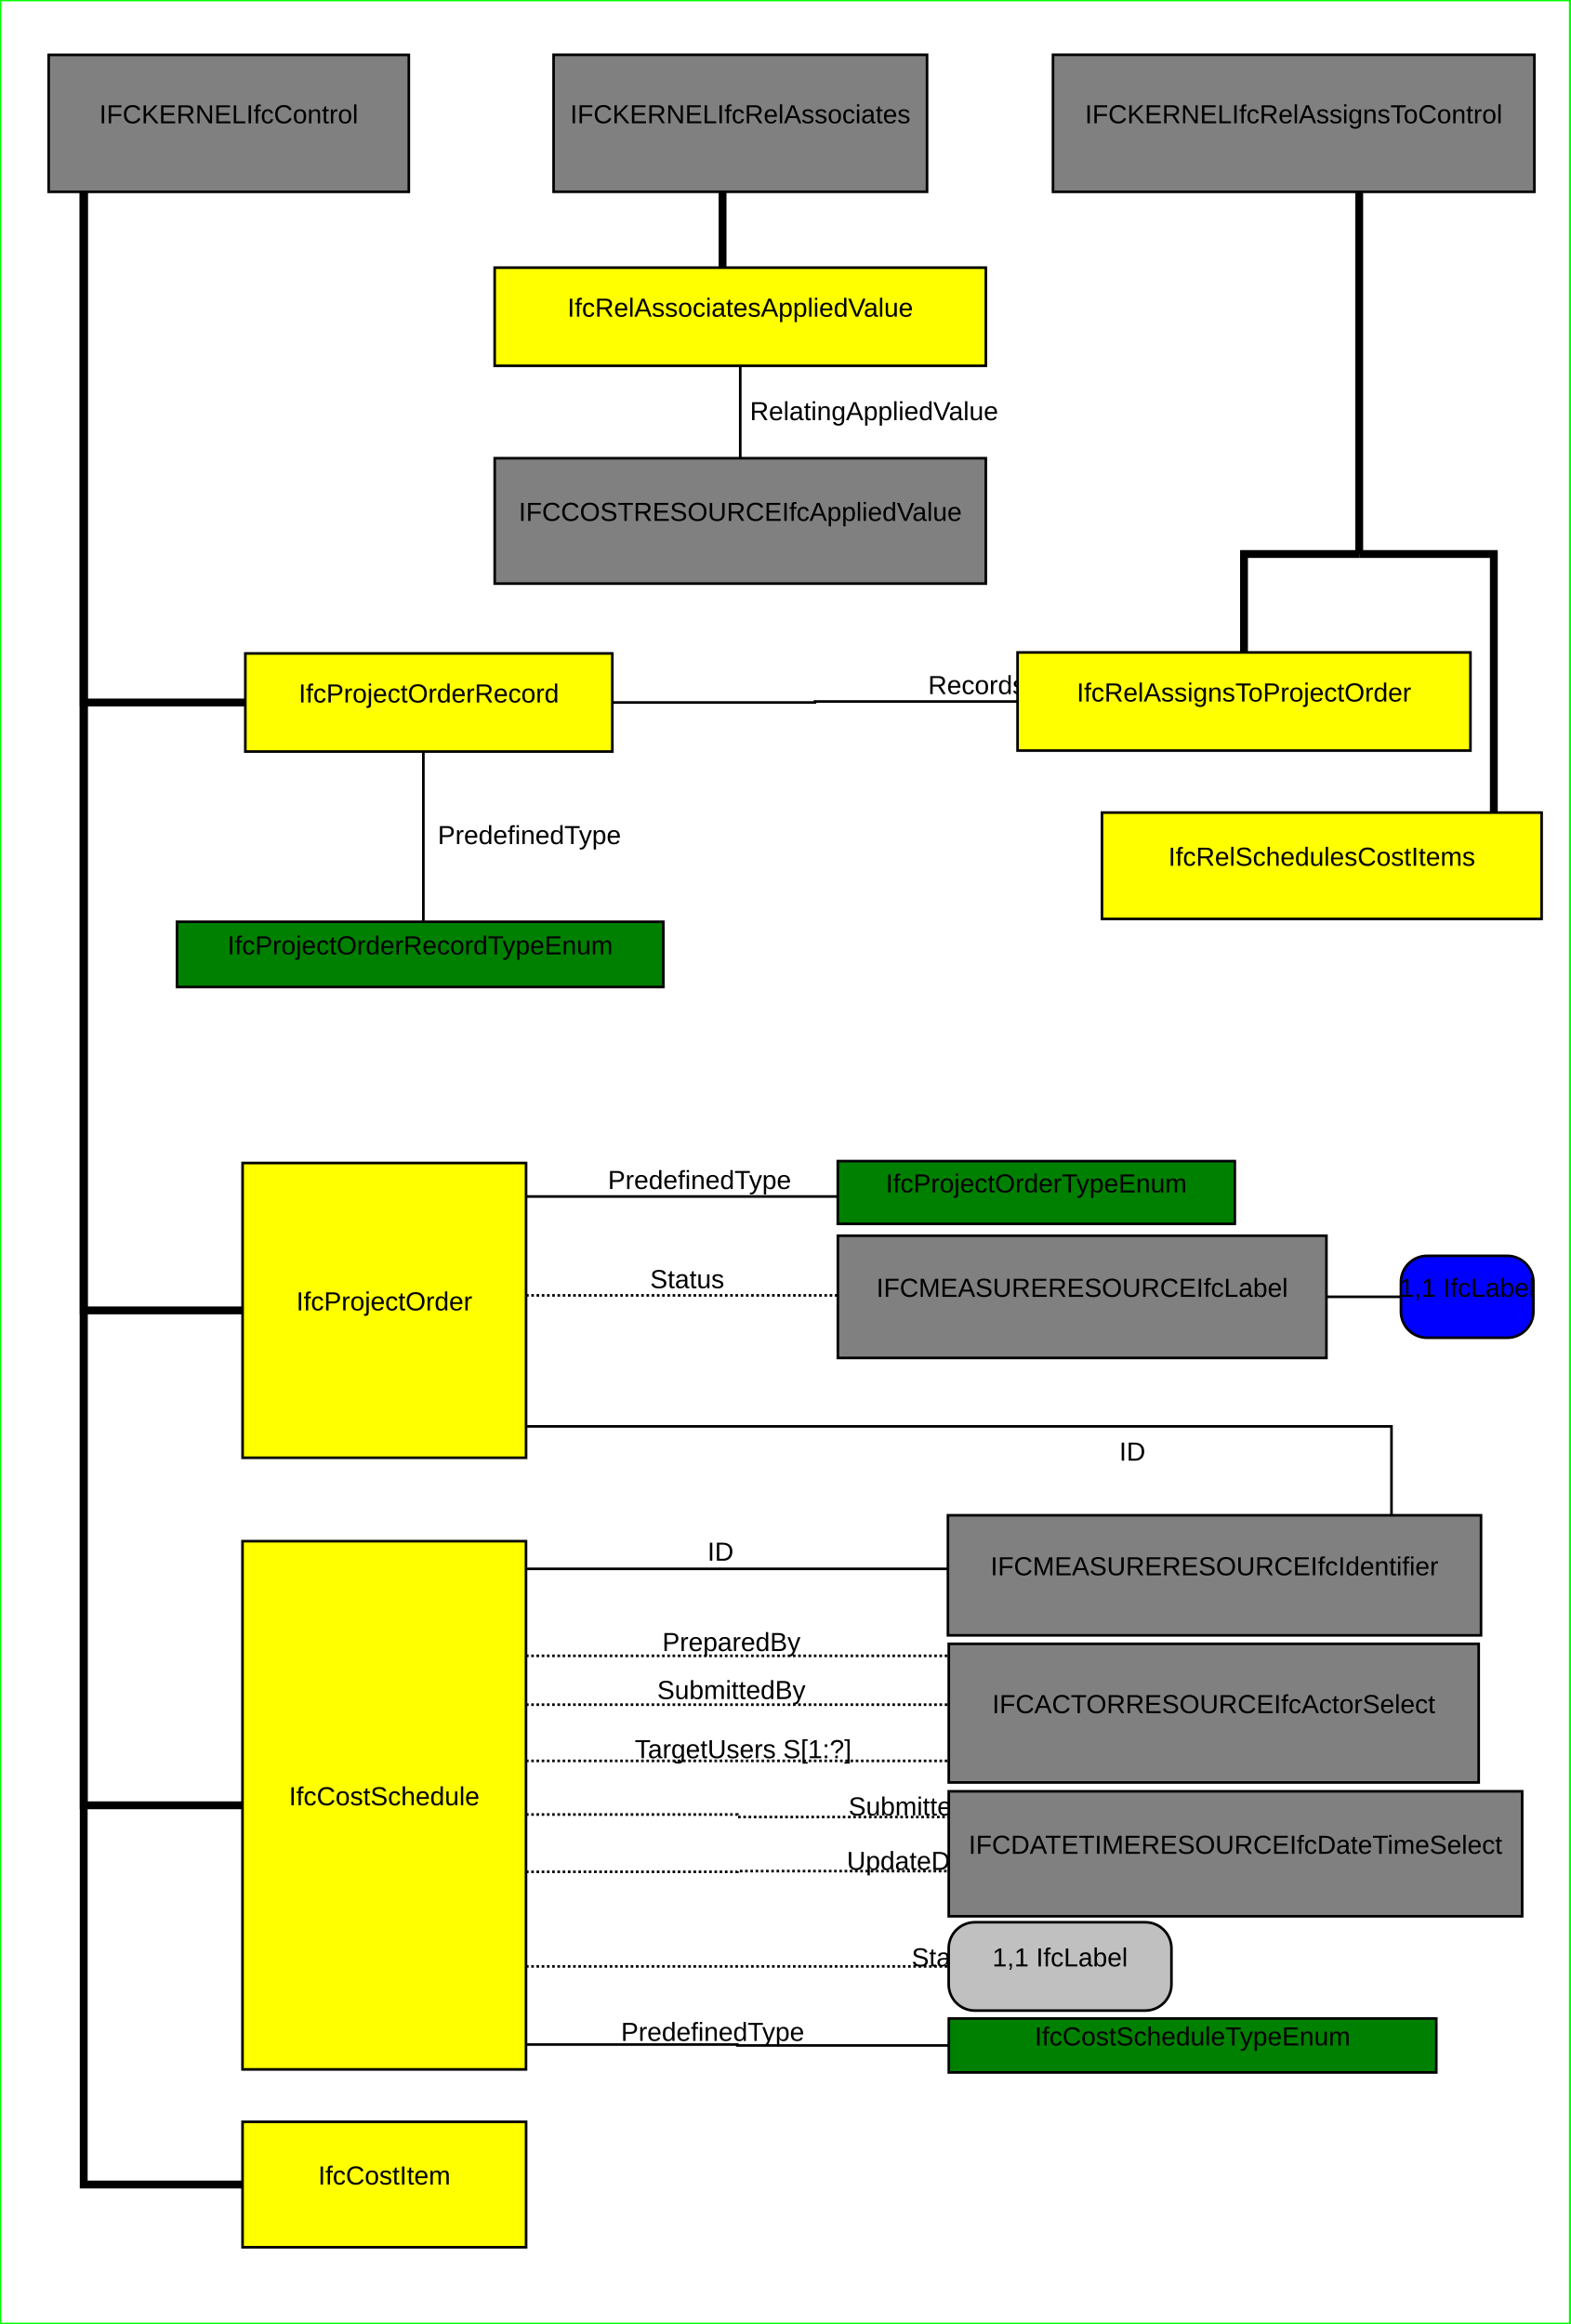
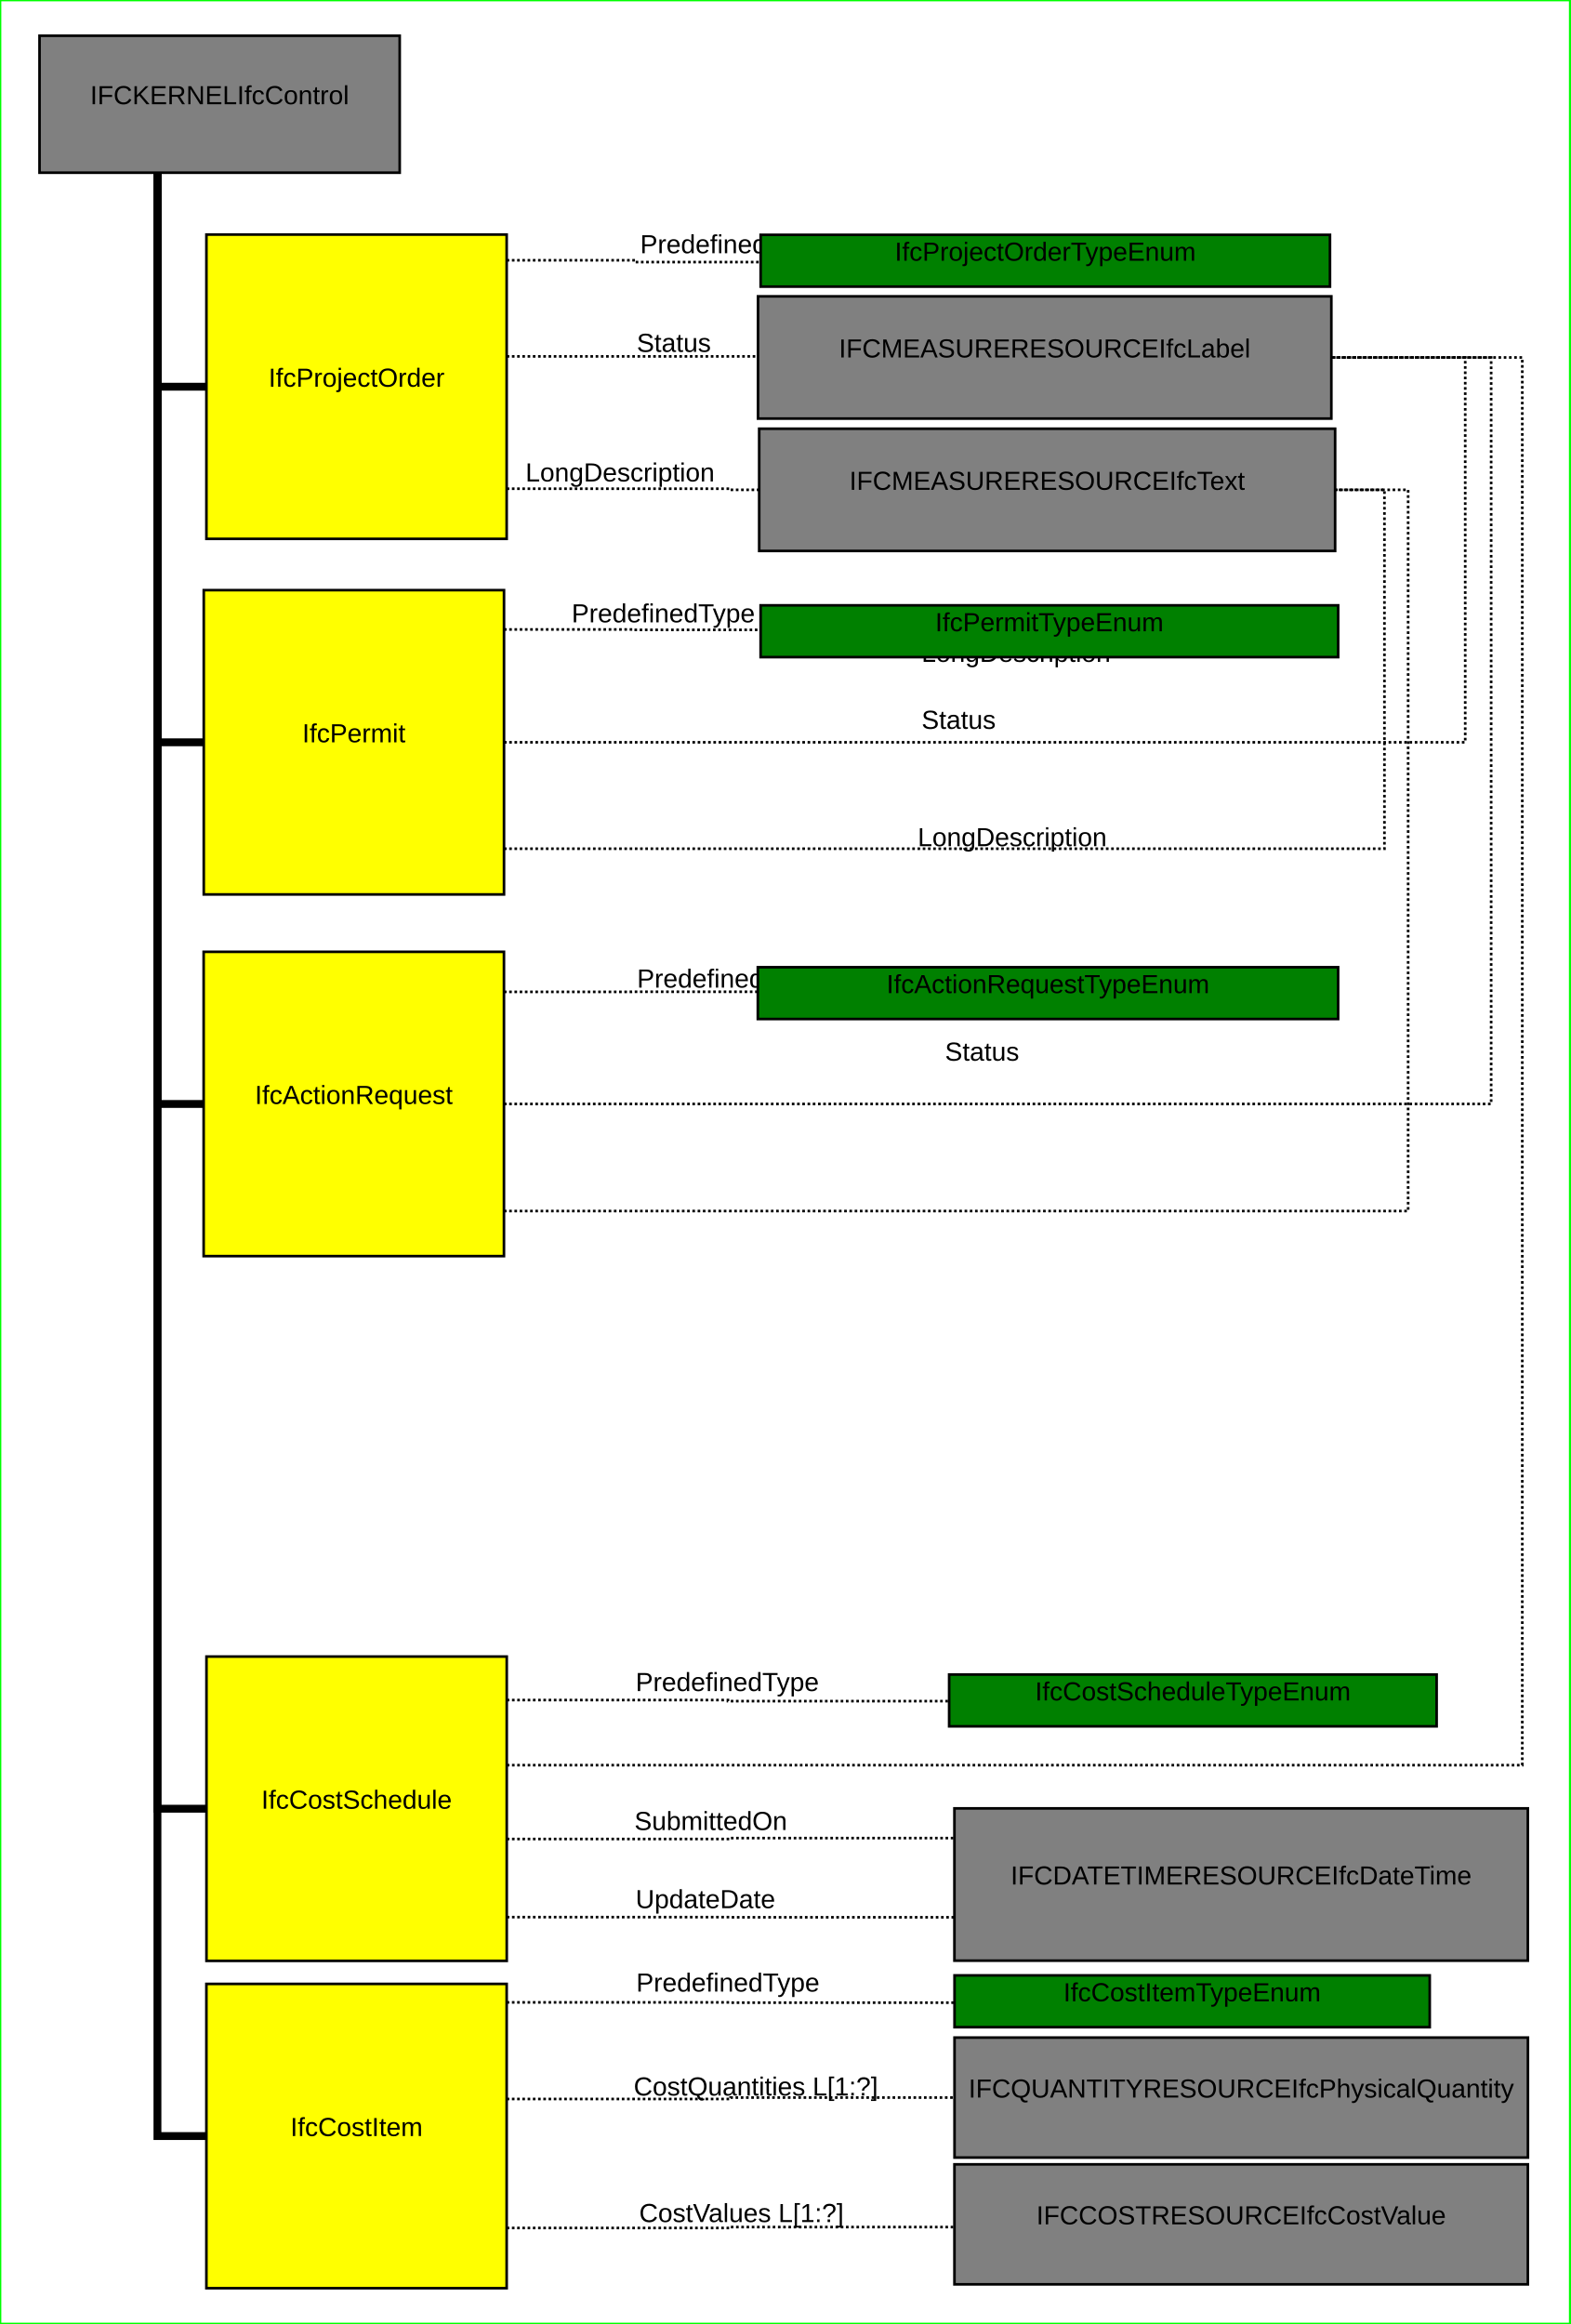
<svg xmlns="http://www.w3.org/2000/svg" version="1.1" width="600" height="888">
+   <g id="IfcActionRequest" fill="yellow">
+     <rect x="77.815" y="363.689" width="114.75" height="116.274" stroke="black" />
+     <text x="135.19" y="421.826" fill="black" font-family="Arial, Helvetica, sans-serif" font-size="10" alignment-baseline="middle" text-anchor="middle">IfcActionRequest</text>
+     <g id="PredefinedType">
+       <polyline points="192.565,378.991 241.066,378.991 241.066,378.951 289.567,378.951 " fill="none" stroke="black" stroke-dasharray="1,1" />
+       <text x="278.438" y="377.358" fill="black" font-family="Arial, Helvetica, sans-serif" font-size="10" alignment-baseline="middle" text-anchor="middle">PredefinedType</text>
+     </g>
+     <g id="Status">
+       <polyline points="192.565,421.826 569.776,421.826 569.776,136.585 508.714,136.585 " fill="none" stroke="black" stroke-dasharray="1,1" />
+       <text x="366.309" y="278.489" fill="black" font-family="Arial, Helvetica, sans-serif" font-size="10" alignment-baseline="middle" text-anchor="middle">Status</text>
+     </g>
+     <g id="LongDescription">
+       <polyline points="192.565,462.74 538.059,462.74 538.059,187.164 510.158,187.164 " fill="none" stroke="black" stroke-dasharray="1,1" />
+       <text x="386.792" y="323.329" fill="black" font-family="Arial, Helvetica, sans-serif" font-size="10" alignment-baseline="middle" text-anchor="middle">LongDescription</text>
+     </g>
+   </g>
  <g id="IfcCostItem" fill="yellow">
-     <rect x="92.678" y="810.741" width="108.347" height="47.934" stroke="black" />
-     <text x="146.851" y="834.708" fill="black" font-family="Arial, Helvetica, sans-serif" font-size="10" alignment-baseline="middle" text-anchor="middle">IfcCostItem</text>
+     <rect x="78.862" y="758.049" width="114.737" height="116.276" stroke="black" />
+     <text x="136.231" y="816.187" fill="black" font-family="Arial, Helvetica, sans-serif" font-size="10" alignment-baseline="middle" text-anchor="middle">IfcCostItem</text>
+     <g id="PredefinedType">
+       <polyline points="193.6,765.109 279.165,765.109 279.165,765.213 364.731,765.213 " fill="none" stroke="black" stroke-dasharray="1,1" />
+       <text x="278.122" y="760.988" fill="black" font-family="Arial, Helvetica, sans-serif" font-size="10" alignment-baseline="middle" text-anchor="middle">PredefinedType</text>
+     </g>
+     <g id="CostValues">
+       <polyline points="193.6,851.309 279.15,851.309 279.15,850.964 364.7,850.964 " fill="none" stroke="black" stroke-dasharray="1,1" />
+       <text x="283.323" y="849.05" fill="black" font-family="Arial, Helvetica, sans-serif" font-size="10" alignment-baseline="middle" text-anchor="middle">CostValues L[1:?]</text>
+     </g>
+     <g id="CostQuantities">
+       <polyline points="193.6,802.027 279.165,802.027 279.165,801.482 364.73,801.482 " fill="none" stroke="black" stroke-dasharray="1,1" />
+       <text x="288.816" y="800.695" fill="black" font-family="Arial, Helvetica, sans-serif" font-size="10" alignment-baseline="middle" text-anchor="middle">CostQuantities L[1:?]</text>
+     </g>
  </g>
  <g id="IfcCostSchedule" fill="yellow">
-     <rect x="92.659" y="588.886" width="108.327" height="201.837" stroke="black" />
-     <text x="146.822" y="689.805" fill="black" font-family="Arial, Helvetica, sans-serif" font-size="10" alignment-baseline="middle" text-anchor="middle">IfcCostSchedule</text>
-     <g id="SubmittedBy">
-       <polyline points="200.986,651.352 362.527,651.352 " fill="none" stroke="black" stroke-dasharray="1,1" />
-       <text x="279.466" y="649.204" fill="black" font-family="Arial, Helvetica, sans-serif" font-size="10" alignment-baseline="middle" text-anchor="middle">SubmittedBy</text>
+     <rect x="78.892" y="632.97" width="114.739" height="116.277" stroke="black" />
+     <text x="136.262" y="691.109" fill="black" font-family="Arial, Helvetica, sans-serif" font-size="10" alignment-baseline="middle" text-anchor="middle">IfcCostSchedule</text>
+     <g id="PredefinedType">
+       <polyline points="193.632,649.593 278.153,649.593 278.153,650.002 362.674,650.002 " fill="none" stroke="black" stroke-dasharray="1,1" />
+       <text x="277.899" y="646.145" fill="black" font-family="Arial, Helvetica, sans-serif" font-size="10" alignment-baseline="middle" text-anchor="middle">PredefinedType</text>
    </g>
-     <g id="PreparedBy">
-       <polyline points="200.986,632.692 362.527,632.692 " fill="none" stroke="black" stroke-dasharray="1,1" />
-       <text x="279.466" y="630.866" fill="black" font-family="Arial, Helvetica, sans-serif" font-size="10" alignment-baseline="middle" text-anchor="middle">PreparedBy</text>
+     <g id="Status">
+       <polyline points="193.632,674.469 581.672,674.469 581.672,136.585 508.714,136.585 " fill="none" stroke="black" stroke-dasharray="1,1" />
+       <text x="375.254" y="405.291" fill="black" font-family="Arial, Helvetica, sans-serif" font-size="10" alignment-baseline="middle" text-anchor="middle">Status</text>
    </g>
    <g id="SubmittedOn">
-       <polyline points="200.986,693.324 281.755,693.324 281.755,694.282 362.525,694.282 " fill="none" stroke="black" stroke-dasharray="1,1" />
-       <text x="353.395" y="693.684" fill="black" font-family="Arial, Helvetica, sans-serif" font-size="10" alignment-baseline="middle" text-anchor="middle">SubmittedOn</text>
+       <polyline points="193.632,702.68 279.162,702.68 279.162,702.335 364.692,702.335 " fill="none" stroke="black" stroke-dasharray="1,1" />
+       <text x="271.597" y="699.258" fill="black" font-family="Arial, Helvetica, sans-serif" font-size="10" alignment-baseline="middle" text-anchor="middle">SubmittedOn</text>
+     </g>
+     <g id="UpdateDate">
+       <polyline points="193.632,732.534 279.162,732.534 279.162,732.594 364.692,732.594 " fill="none" stroke="black" stroke-dasharray="1,1" />
+       <text x="269.557" y="729.113" fill="black" font-family="Arial, Helvetica, sans-serif" font-size="10" alignment-baseline="middle" text-anchor="middle">UpdateDate</text>
+     </g>
+   </g>
+   <g id="IfcPermit" fill="yellow">
+     <rect x="77.859" y="225.496" width="114.725" height="116.27" stroke="black" />
+     <text x="135.221" y="283.631" fill="black" font-family="Arial, Helvetica, sans-serif" font-size="10" alignment-baseline="middle" text-anchor="middle">IfcPermit</text>
+     <g id="PredefinedType">
+       <polyline points="192.584,240.515 241.61,240.515 241.61,240.674 290.637,240.674 " fill="none" stroke="black" stroke-dasharray="1,1" />
+       <text x="253.439" y="237.803" fill="black" font-family="Arial, Helvetica, sans-serif" font-size="10" alignment-baseline="middle" text-anchor="middle">PredefinedType</text>
    </g>
    <g id="Status">
-       <polyline points="200.986,751.366 281.74,751.366 281.74,751.366 362.494,751.366 " fill="none" stroke="black" stroke-dasharray="1,1" />
-       <text x="362.494" y="751.366" fill="black" font-family="Arial, Helvetica, sans-serif" font-size="10" alignment-baseline="middle" text-anchor="middle">Status</text>
+       <polyline points="192.584,283.631 559.872,283.631 559.872,136.585 508.714,136.585 " fill="none" stroke="black" stroke-dasharray="1,1" />
+       <text x="366.309" y="208.059" fill="black" font-family="Arial, Helvetica, sans-serif" font-size="10" alignment-baseline="middle" text-anchor="middle">Status</text>
    </g>
-     <g id="TargetUsers">
-       <polyline points="200.986,672.83 362.527,672.83 " fill="none" stroke="black" stroke-dasharray="1,1" />
-       <text x="283.958" y="671.804" fill="black" font-family="Arial, Helvetica, sans-serif" font-size="10" alignment-baseline="middle" text-anchor="middle">TargetUsers S[1:?]</text>
-     </g>
-     <g id="UpdateDate">
-       <polyline points="200.986,715.219 281.755,715.219 281.755,714.948 362.525,714.948 " fill="none" stroke="black" stroke-dasharray="1,1" />
-       <text x="350.265" y="714.502" fill="black" font-family="Arial, Helvetica, sans-serif" font-size="10" alignment-baseline="middle" text-anchor="middle">UpdateDate</text>
-     </g>
-     <g id="ID">
-       <polyline points="200.986,599.46 362.209,599.46 " fill="none" stroke="black" />
-       <text x="275.315" y="596.344" fill="black" font-family="Arial, Helvetica, sans-serif" font-size="10" alignment-baseline="middle" text-anchor="middle">ID</text>
-     </g>
-     <g id="PredefinedType">
-       <polyline points="200.986,781.213 281.766,781.213 281.766,781.571 362.545,781.571 " fill="none" stroke="black" />
-       <text x="272.313" y="779.827" fill="black" font-family="Arial, Helvetica, sans-serif" font-size="10" alignment-baseline="middle" text-anchor="middle">PredefinedType</text>
+     <g id="LongDescription">
+       <polyline points="192.584,324.292 529.001,324.292 529.001,187.164 510.158,187.164 " fill="none" stroke="black" stroke-dasharray="1,1" />
+       <text x="388.238" y="252.899" fill="black" font-family="Arial, Helvetica, sans-serif" font-size="10" alignment-baseline="middle" text-anchor="middle">LongDescription</text>
    </g>
  </g>
  <g id="IfcProjectOrder" fill="yellow">
-     <rect x="92.694" y="444.387" width="108.318" height="112.625" stroke="black" />
-     <text x="146.853" y="500.7" fill="black" font-family="Arial, Helvetica, sans-serif" font-size="10" alignment-baseline="middle" text-anchor="middle">IfcProjectOrder</text>
-     <g id="ID">
-       <polyline points="201.012,545.02 531.693,545.02 531.693,578.986 " fill="none" stroke="black" />
-       <text x="432.679" y="558.106" fill="black" font-family="Arial, Helvetica, sans-serif" font-size="10" alignment-baseline="middle" text-anchor="middle">ID</text>
-     </g>
+     <rect x="78.869" y="89.628" width="114.73" height="116.269" stroke="black" />
+     <text x="136.234" y="147.762" fill="black" font-family="Arial, Helvetica, sans-serif" font-size="10" alignment-baseline="middle" text-anchor="middle">IfcProjectOrder</text>
    <g id="PredefinedType">
-       <polyline points="201.012,457.183 320.122,457.183 " fill="none" stroke="black" />
-       <text x="267.296" y="454.324" fill="black" font-family="Arial, Helvetica, sans-serif" font-size="10" alignment-baseline="middle" text-anchor="middle">PredefinedType</text>
+       <polyline points="193.599,99.45 242.122,99.45 242.122,100.144 290.645,100.144 " fill="none" stroke="black" stroke-dasharray="1,1" />
+       <text x="279.635" y="96.765" fill="black" font-family="Arial, Helvetica, sans-serif" font-size="10" alignment-baseline="middle" text-anchor="middle">PredefinedType</text>
    </g>
    <g id="Status">
-       <polyline points="201.012,494.97 320.158,494.97 " fill="none" stroke="black" stroke-dasharray="1,1" />
-       <text x="262.585" y="492.208" fill="black" font-family="Arial, Helvetica, sans-serif" font-size="10" alignment-baseline="middle" text-anchor="middle">Status</text>
+       <polyline points="193.599,136.178 289.638,136.178 " fill="none" stroke="black" stroke-dasharray="1,1" />
+       <text x="257.49" y="134.459" fill="black" font-family="Arial, Helvetica, sans-serif" font-size="10" alignment-baseline="middle" text-anchor="middle">Status</text>
+     </g>
+     <g id="LongDescription">
+       <polyline points="193.599,186.74 278.796,186.74 278.796,187.164 290.092,187.164 " fill="none" stroke="black" stroke-dasharray="1,1" />
+       <text x="236.926" y="183.962" fill="black" font-family="Arial, Helvetica, sans-serif" font-size="10" alignment-baseline="middle" text-anchor="middle">LongDescription</text>
    </g>
  </g>
-   <g id="IfcProjectOrderRecord" fill="yellow">
-     <rect x="93.74" y="249.673" width="140.234" height="37.5" stroke="black" />
-     <text x="163.857" y="268.423" fill="black" font-family="Arial, Helvetica, sans-serif" font-size="10" alignment-baseline="middle" text-anchor="middle">IfcProjectOrderRecord</text>
-     <g id="Records">
-       <polyline points="233.974,268.423 311.395,268.423 311.395,268.048 388.816,268.048 " fill="none" stroke="black" />
-       <text x="387.147" y="265.22" fill="black" font-family="Arial, Helvetica, sans-serif" font-size="10" alignment-baseline="middle" text-anchor="middle">Records L[1:?]</text>
-     </g>
-     <g id="PredefinedType">
-       <polyline points="161.77,287.173 161.77,352.209 " fill="none" stroke="black" />
-       <text x="202.289" y="322.532" fill="black" font-family="Arial, Helvetica, sans-serif" font-size="10" alignment-baseline="middle" text-anchor="middle">PredefinedType</text>
-     </g>
+   <g id="IfcActionRequestTypeEnum" fill="green">
+     <rect x="289.567" y="369.576" width="221.738" height="19.793" stroke="black" />
+     <text x="400.436" y="379.473" fill="black" font-family="Arial, Helvetica, sans-serif" font-size="10" alignment-baseline="middle" text-anchor="middle">IfcActionRequestTypeEnum</text>
  </g>
-   <g id="IfcRelAssignsToProjectOrder" fill="yellow">
-     <rect x="388.816" y="249.298" width="173.049" height="37.5" stroke="black" />
-     <text x="475.341" y="268.048" fill="black" font-family="Arial, Helvetica, sans-serif" font-size="10" alignment-baseline="middle" text-anchor="middle">IfcRelAssignsToProjectOrder</text>
-   </g>
-   <g id="IfcRelAssociatesAppliedValue" fill="yellow">
-     <rect x="189.014" y="102.266" width="187.688" height="37.5" stroke="black" />
-     <text x="282.858" y="121.016" fill="black" font-family="Arial, Helvetica, sans-serif" font-size="10" alignment-baseline="middle" text-anchor="middle">IfcRelAssociatesAppliedValue</text>
-     <g id="RelatingAppliedValue">
-       <polyline points="282.858,139.766 282.858,175.079 " fill="none" stroke="black" />
-       <text x="333.988" y="160.553" fill="black" font-family="Arial, Helvetica, sans-serif" font-size="10" alignment-baseline="middle" text-anchor="middle">RelatingAppliedValue</text>
-     </g>
-   </g>
-   <g id="IfcRelSchedulesCostItems" fill="yellow">
-     <rect x="421.072" y="310.487" width="167.988" height="40.63" stroke="black" />
-     <text x="505.066" y="330.802" fill="black" font-family="Arial, Helvetica, sans-serif" font-size="10" alignment-baseline="middle" text-anchor="middle">IfcRelSchedulesCostItems</text>
+   <g id="IfcCostItemTypeEnum" fill="green">
+     <rect x="364.731" y="754.795" width="181.577" height="19.793" stroke="black" />
+     <text x="455.519" y="764.692" fill="black" font-family="Arial, Helvetica, sans-serif" font-size="10" alignment-baseline="middle" text-anchor="middle">IfcCostItemTypeEnum</text>
  </g>
  <g id="IfcCostScheduleTypeEnum" fill="green">
-     <rect x="362.545" y="771.259" width="186.272" height="20.625" stroke="black" />
-     <text x="455.681" y="781.571" fill="black" font-family="Arial, Helvetica, sans-serif" font-size="10" alignment-baseline="middle" text-anchor="middle">IfcCostScheduleTypeEnum</text>
+     <rect x="362.674" y="639.838" width="186.272" height="19.793" stroke="black" />
+     <text x="455.81" y="649.735" fill="black" font-family="Arial, Helvetica, sans-serif" font-size="10" alignment-baseline="middle" text-anchor="middle">IfcCostScheduleTypeEnum</text>
  </g>
-   <g id="IfcProjectOrderRecordTypeEnum" fill="green">
-     <rect x="67.625" y="352.209" width="185.839" height="24.927" stroke="black" />
-     <text x="160.544" y="364.672" fill="black" font-family="Arial, Helvetica, sans-serif" font-size="10" alignment-baseline="middle" text-anchor="middle">IfcProjectOrderRecordTypeEnum</text>
+   <g id="IfcPermitTypeEnum" fill="green">
+     <rect x="290.637" y="231.299" width="220.683" height="19.793" stroke="black" />
+     <text x="400.978" y="241.196" fill="black" font-family="Arial, Helvetica, sans-serif" font-size="10" alignment-baseline="middle" text-anchor="middle">IfcPermitTypeEnum</text>
  </g>
  <g id="IfcProjectOrderTypeEnum" fill="green">
-     <rect x="320.122" y="443.66" width="151.709" height="23.967" stroke="black" />
-     <text x="395.976" y="455.644" fill="black" font-family="Arial, Helvetica, sans-serif" font-size="10" alignment-baseline="middle" text-anchor="middle">IfcProjectOrderTypeEnum</text>
+     <rect x="290.645" y="89.726" width="217.548" height="19.793" stroke="black" />
+     <text x="399.419" y="99.623" fill="black" font-family="Arial, Helvetica, sans-serif" font-size="10" alignment-baseline="middle" text-anchor="middle">IfcProjectOrderTypeEnum</text>
  </g>
  <g id="IFCCOSTRESOURCE">
-     <g id="IfcAppliedValue" fill="grey">
-       <rect x="189.03" y="175.079" width="187.655" height="47.918" stroke="black" />
-       <text x="282.858" y="199.038" fill="black" font-family="Arial, Helvetica, sans-serif" font-size="10" alignment-baseline="middle" text-anchor="middle">IFCCOSTRESOURCE
- IfcAppliedValue</text>
+     <g id="IfcCostValue" fill="grey">
+       <rect x="364.7" y="826.997" width="219.104" height="45.847" stroke="black" />
+       <text x="474.252" y="849.921" fill="black" font-family="Arial, Helvetica, sans-serif" font-size="10" alignment-baseline="middle" text-anchor="middle">IFCCOSTRESOURCE
+ IfcCostValue</text>
    </g>
  </g>
  <g id="IFCMEASURERESOURCE">
-     <g id="IfcIdentifier" fill="grey">
-       <rect x="362.209" y="578.986" width="203.697" height="45.879" stroke="black" />
-       <text x="464.058" y="601.925" fill="black" font-family="Arial, Helvetica, sans-serif" font-size="10" alignment-baseline="middle" text-anchor="middle">IFCMEASURERESOURCE
- IfcIdentifier</text>
+     <g id="IfcLabel" fill="grey">
+       <rect x="289.638" y="113.232" width="219.076" height="46.708" stroke="black" />
+       <text x="399.176" y="136.585" fill="black" font-family="Arial, Helvetica, sans-serif" font-size="10" alignment-baseline="middle" text-anchor="middle">IFCMEASURERESOURCE
+ IfcLabel</text>
    </g>
-     <g id="IfcLabel" fill="grey">
-       <rect x="320.158" y="472.164" width="186.676" height="46.71" stroke="black" />
-       <text x="413.496" y="495.52" fill="black" font-family="Arial, Helvetica, sans-serif" font-size="10" alignment-baseline="middle" text-anchor="middle">IFCMEASURERESOURCE
- IfcLabel</text>
+     <g id="IfcText" fill="grey">
+       <rect x="290.092" y="163.809" width="220.065" height="46.71" stroke="black" />
+       <text x="400.125" y="187.164" fill="black" font-family="Arial, Helvetica, sans-serif" font-size="10" alignment-baseline="middle" text-anchor="middle">IFCMEASURERESOURCE
+ IfcText</text>
    </g>
  </g>
  <g id="IFCKERNEL">
    <g id="IfcControl" fill="grey">
-       <rect x="18.59" y="20.96" width="137.625" height="52.335" stroke="black" />
-       <polyline points="31.988,73.294 31.988,73.294 " fill="none" stroke="black" stroke-width="3" />
-       <polyline points="31.988,73.294 31.988,689.805 92.659,689.805 " fill="none" stroke="black" stroke-width="3" />
-       <polyline points="31.988,73.294 31.988,500.7 92.694,500.7 " fill="none" stroke="black" stroke-width="3" />
-       <polyline points="31.988,73.294 31.988,268.423 93.74,268.423 " fill="none" stroke="black" stroke-width="3" />
-       <polyline points="31.988,73.294 31.988,834.708 92.678,834.708 " fill="none" stroke="black" stroke-width="3" />
-       <text x="87.403" y="47.127" fill="black" font-family="Arial, Helvetica, sans-serif" font-size="10" alignment-baseline="middle" text-anchor="middle">IFCKERNEL
+       <rect x="15.102" y="13.656" width="137.625" height="52.335" stroke="black" />
+       <polyline points="60.161,65.991 60.161,65.991 " fill="none" stroke="black" stroke-width="3" />
+       <polyline points="60.161,65.991 60.16,691.109 78.892,691.109 " fill="none" stroke="black" stroke-width="3" />
+       <polyline points="60.161,65.991 60.16,147.762 78.869,147.762 " fill="none" stroke="black" stroke-width="3" />
+       <polyline points="60.161,65.991 60.16,816.187 78.862,816.187 " fill="none" stroke="black" stroke-width="3" />
+       <polyline points="60.161,65.991 60.16,283.631 77.859,283.631 " fill="none" stroke="black" stroke-width="3" />
+       <polyline points="60.161,65.991 60.16,421.826 77.815,421.826 " fill="none" stroke="black" stroke-width="3" />
+       <text x="83.914" y="39.823" fill="black" font-family="Arial, Helvetica, sans-serif" font-size="10" alignment-baseline="middle" text-anchor="middle">IFCKERNEL
IfcControl</text>
-     </g>
-     <g id="IfcRelAssociates" fill="grey">
-       <rect x="211.526" y="20.931" width="142.702" height="52.346" stroke="black" />
-       <polyline points="276.095,73.277 276.095,102.266 " fill="none" stroke="black" stroke-width="3" />
-       <text x="282.877" y="47.104" fill="black" font-family="Arial, Helvetica, sans-serif" font-size="10" alignment-baseline="middle" text-anchor="middle">IFCKERNEL
- IfcRelAssociates</text>
-     </g>
-     <g id="IfcRelAssignsToControl" fill="grey">
-       <rect x="402.351" y="20.926" width="183.945" height="52.369" stroke="black" />
-       <polyline points="519.365,73.295 519.365,211.689 " fill="none" stroke="black" stroke-width="3" />
-       <polyline points="519.365,211.689 475.341,211.689 475.341,249.298 " fill="none" stroke="black" stroke-width="3" />
-       <polyline points="519.365,211.689 570.801,211.689 570.801,310.487 " fill="none" stroke="black" stroke-width="3" />
-       <text x="494.324" y="47.11" fill="black" font-family="Arial, Helvetica, sans-serif" font-size="10" alignment-baseline="middle" text-anchor="middle">IFCKERNEL
- IfcRelAssignsToControl</text>
-     </g>
-   </g>
-   <g id="IFCACTORRESOURCE">
-     <g id="IfcActorSelect" fill="grey">
-       <rect x="362.527" y="628.109" width="202.492" height="52.971" stroke="black" />
-       <text x="463.773" y="654.595" fill="black" font-family="Arial, Helvetica, sans-serif" font-size="10" alignment-baseline="middle" text-anchor="middle">IFCACTORRESOURCE
- IfcActorSelect</text>
    </g>
  </g>
  <g id="IFCDATETIMERESOURCE">
-     <g id="IfcDateTimeSelect" fill="grey">
-       <rect x="362.525" y="684.458" width="219.107" height="47.754" stroke="black" />
-       <text x="472.078" y="708.335" fill="black" font-family="Arial, Helvetica, sans-serif" font-size="10" alignment-baseline="middle" text-anchor="middle">IFCDATETIMERESOURCE
- IfcDateTimeSelect</text>
+     <g id="IfcDateTime" fill="grey">
+       <rect x="364.692" y="690.979" width="219.107" height="58.188" stroke="black" />
+       <text x="474.245" y="720.073" fill="black" font-family="Arial, Helvetica, sans-serif" font-size="10" alignment-baseline="middle" text-anchor="middle">IFCDATETIMERESOURCE
+ IfcDateTime</text>
    </g>
  </g>
-   <g id="1,1 IfcLabel" fill="blue">
-     <rect x="535.304" y="479.856" width="50.625" height="31.304" rx="10" ry="10" stroke="black" />
-     <polyline points="535.304,495.508 506.834,495.508 " fill="none" stroke="black" />
-     <text x="560.617" y="495.508" fill="black" font-family="Arial, Helvetica, sans-serif" font-size="10" alignment-baseline="middle" text-anchor="middle">1,1 IfcLabel</text>
-     <g id="1,1 IfcLabel" fill="silver">
-       <rect x="362.494" y="734.491" width="85.125" height="33.75" rx="10" ry="10" stroke="black" />
-       <text x="405.056" y="751.366" fill="black" font-family="Arial, Helvetica, sans-serif" font-size="10" alignment-baseline="middle" text-anchor="middle">1,1 IfcLabel</text>
+   <g id="IFCQUANTITYRESOURCE">
+     <g id="IfcPhysicalQuantity" fill="grey">
+       <rect x="364.73" y="778.558" width="219.102" height="45.847" stroke="black" />
+       <text x="474.281" y="801.482" fill="black" font-family="Arial, Helvetica, sans-serif" font-size="10" alignment-baseline="middle" text-anchor="middle">IFCQUANTITYRESOURCE
+ IfcPhysicalQuantity</text>
    </g>
  </g>
+   <g id="IFCACTORRESOURCE" />
  <g>
    <rect x="0" y="0" width="600" height="888" fill="none" stroke="lime" />
  </g>
</svg>
